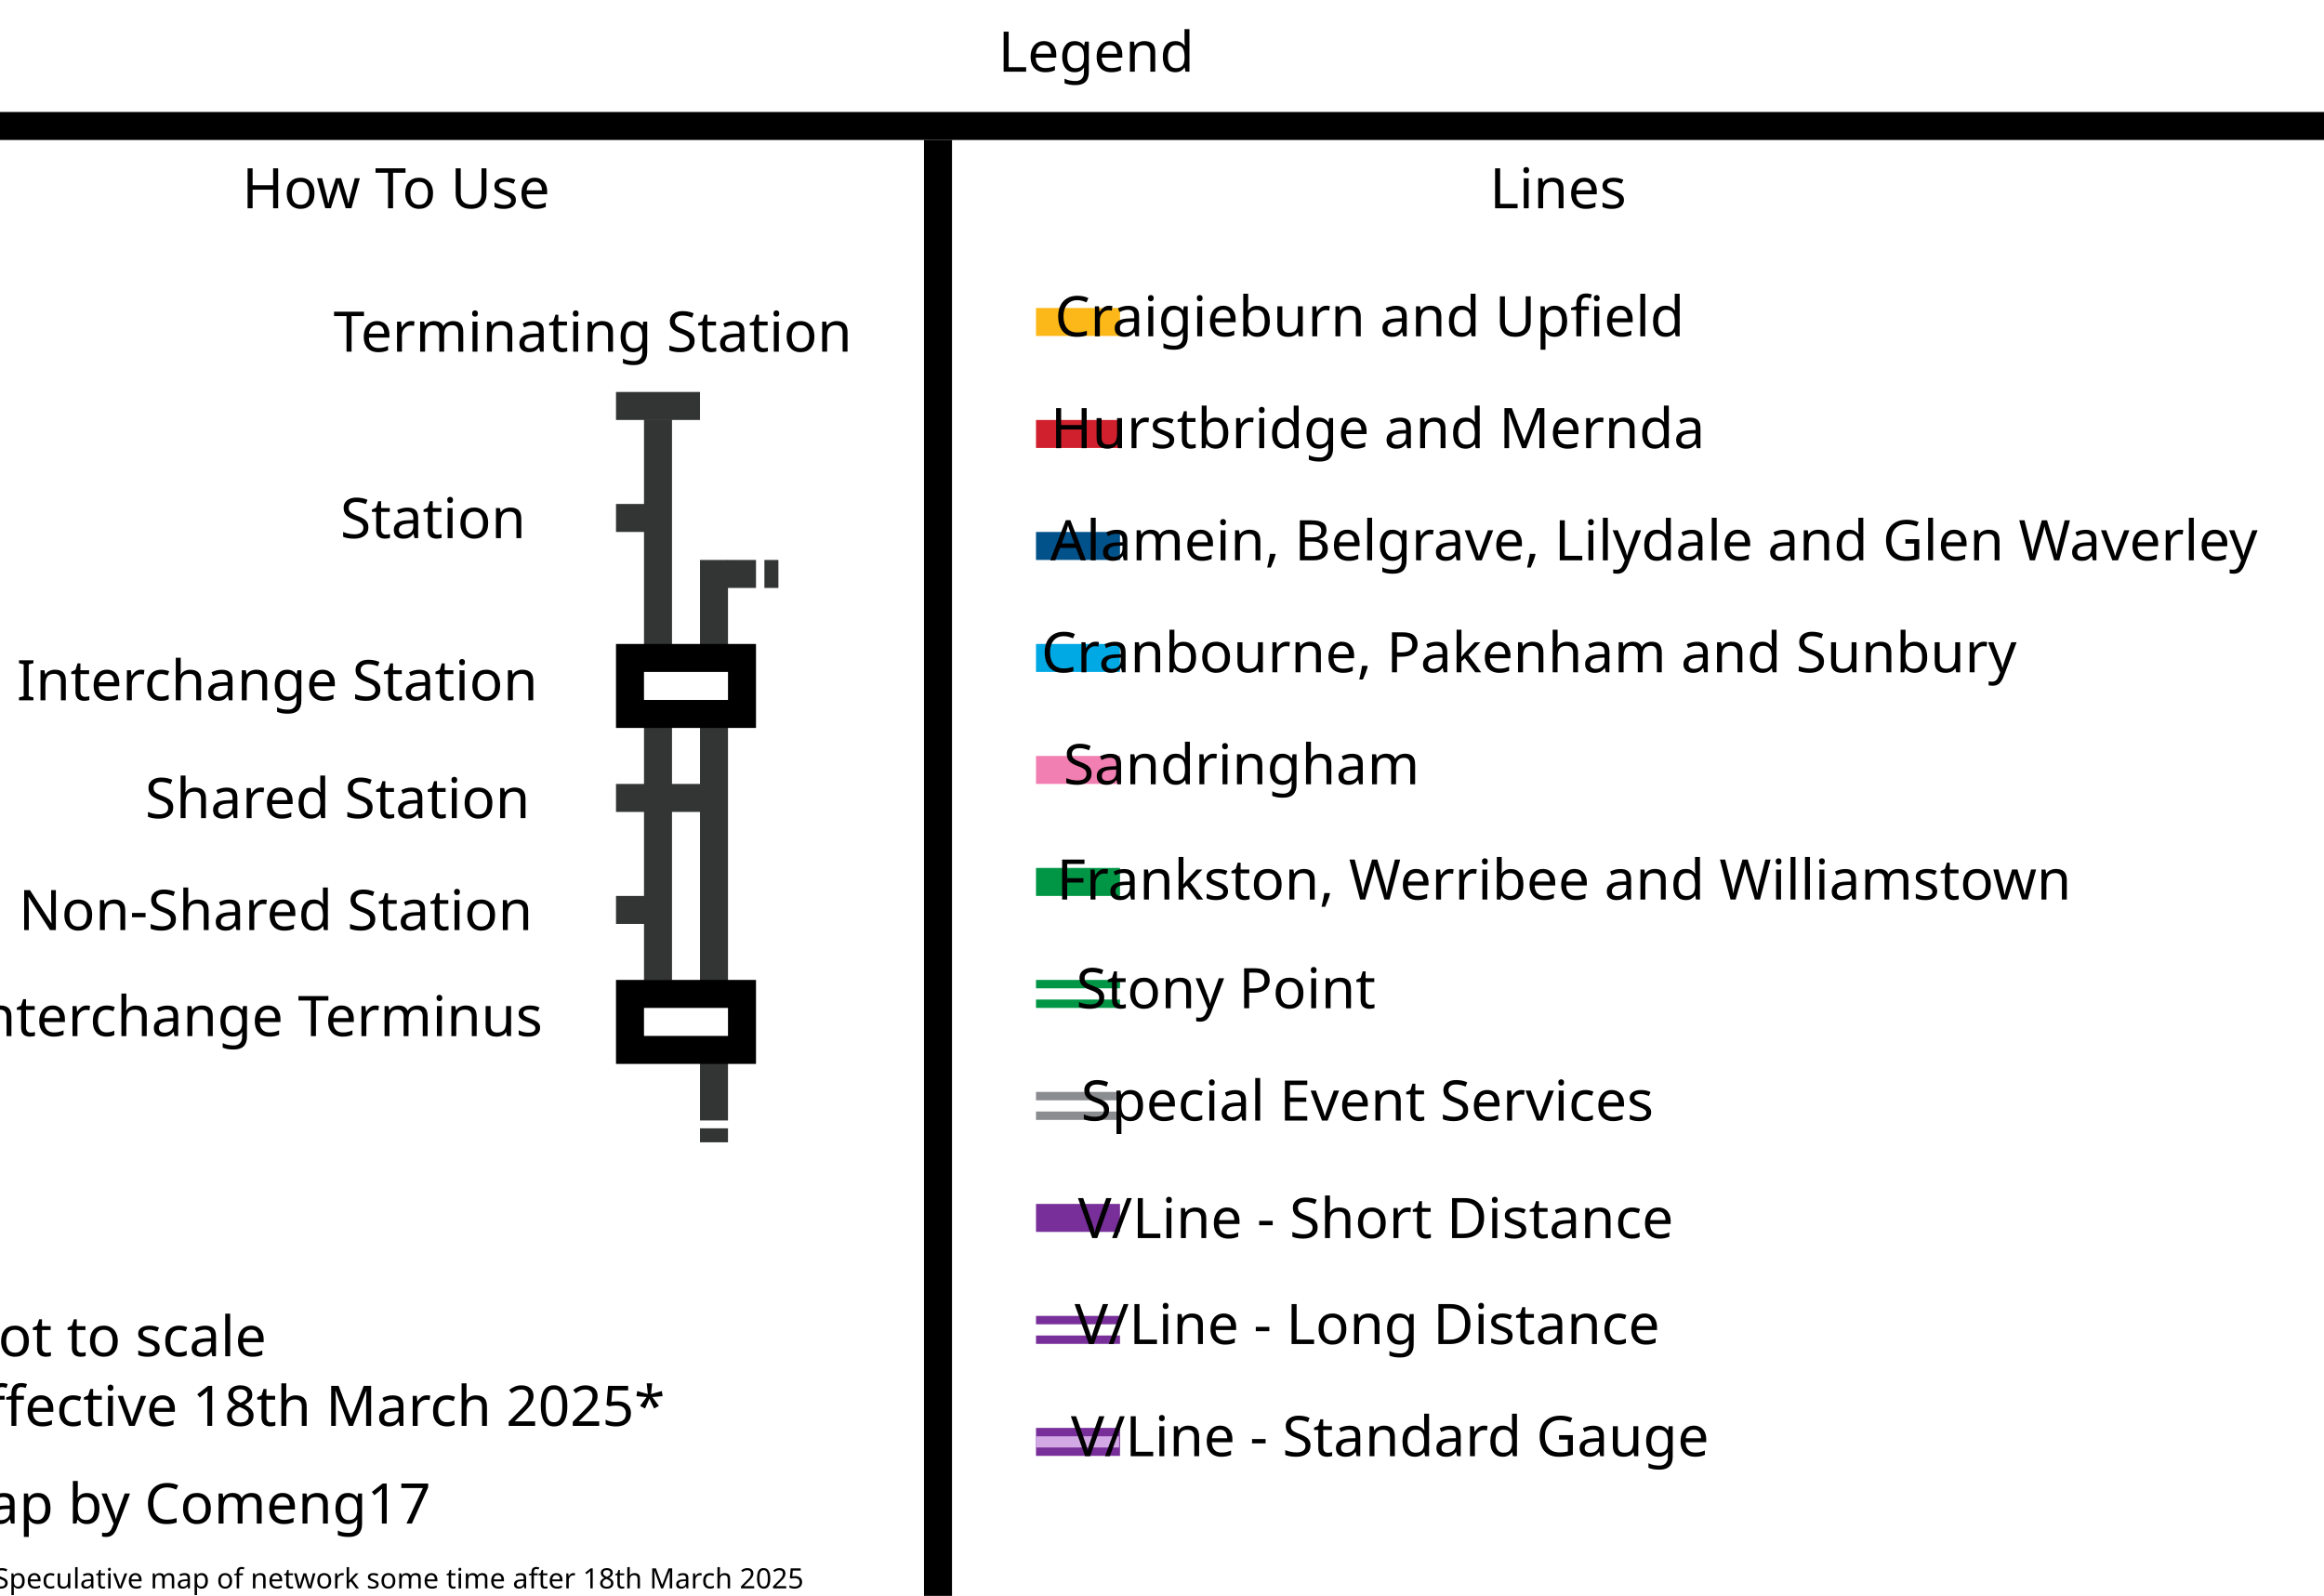
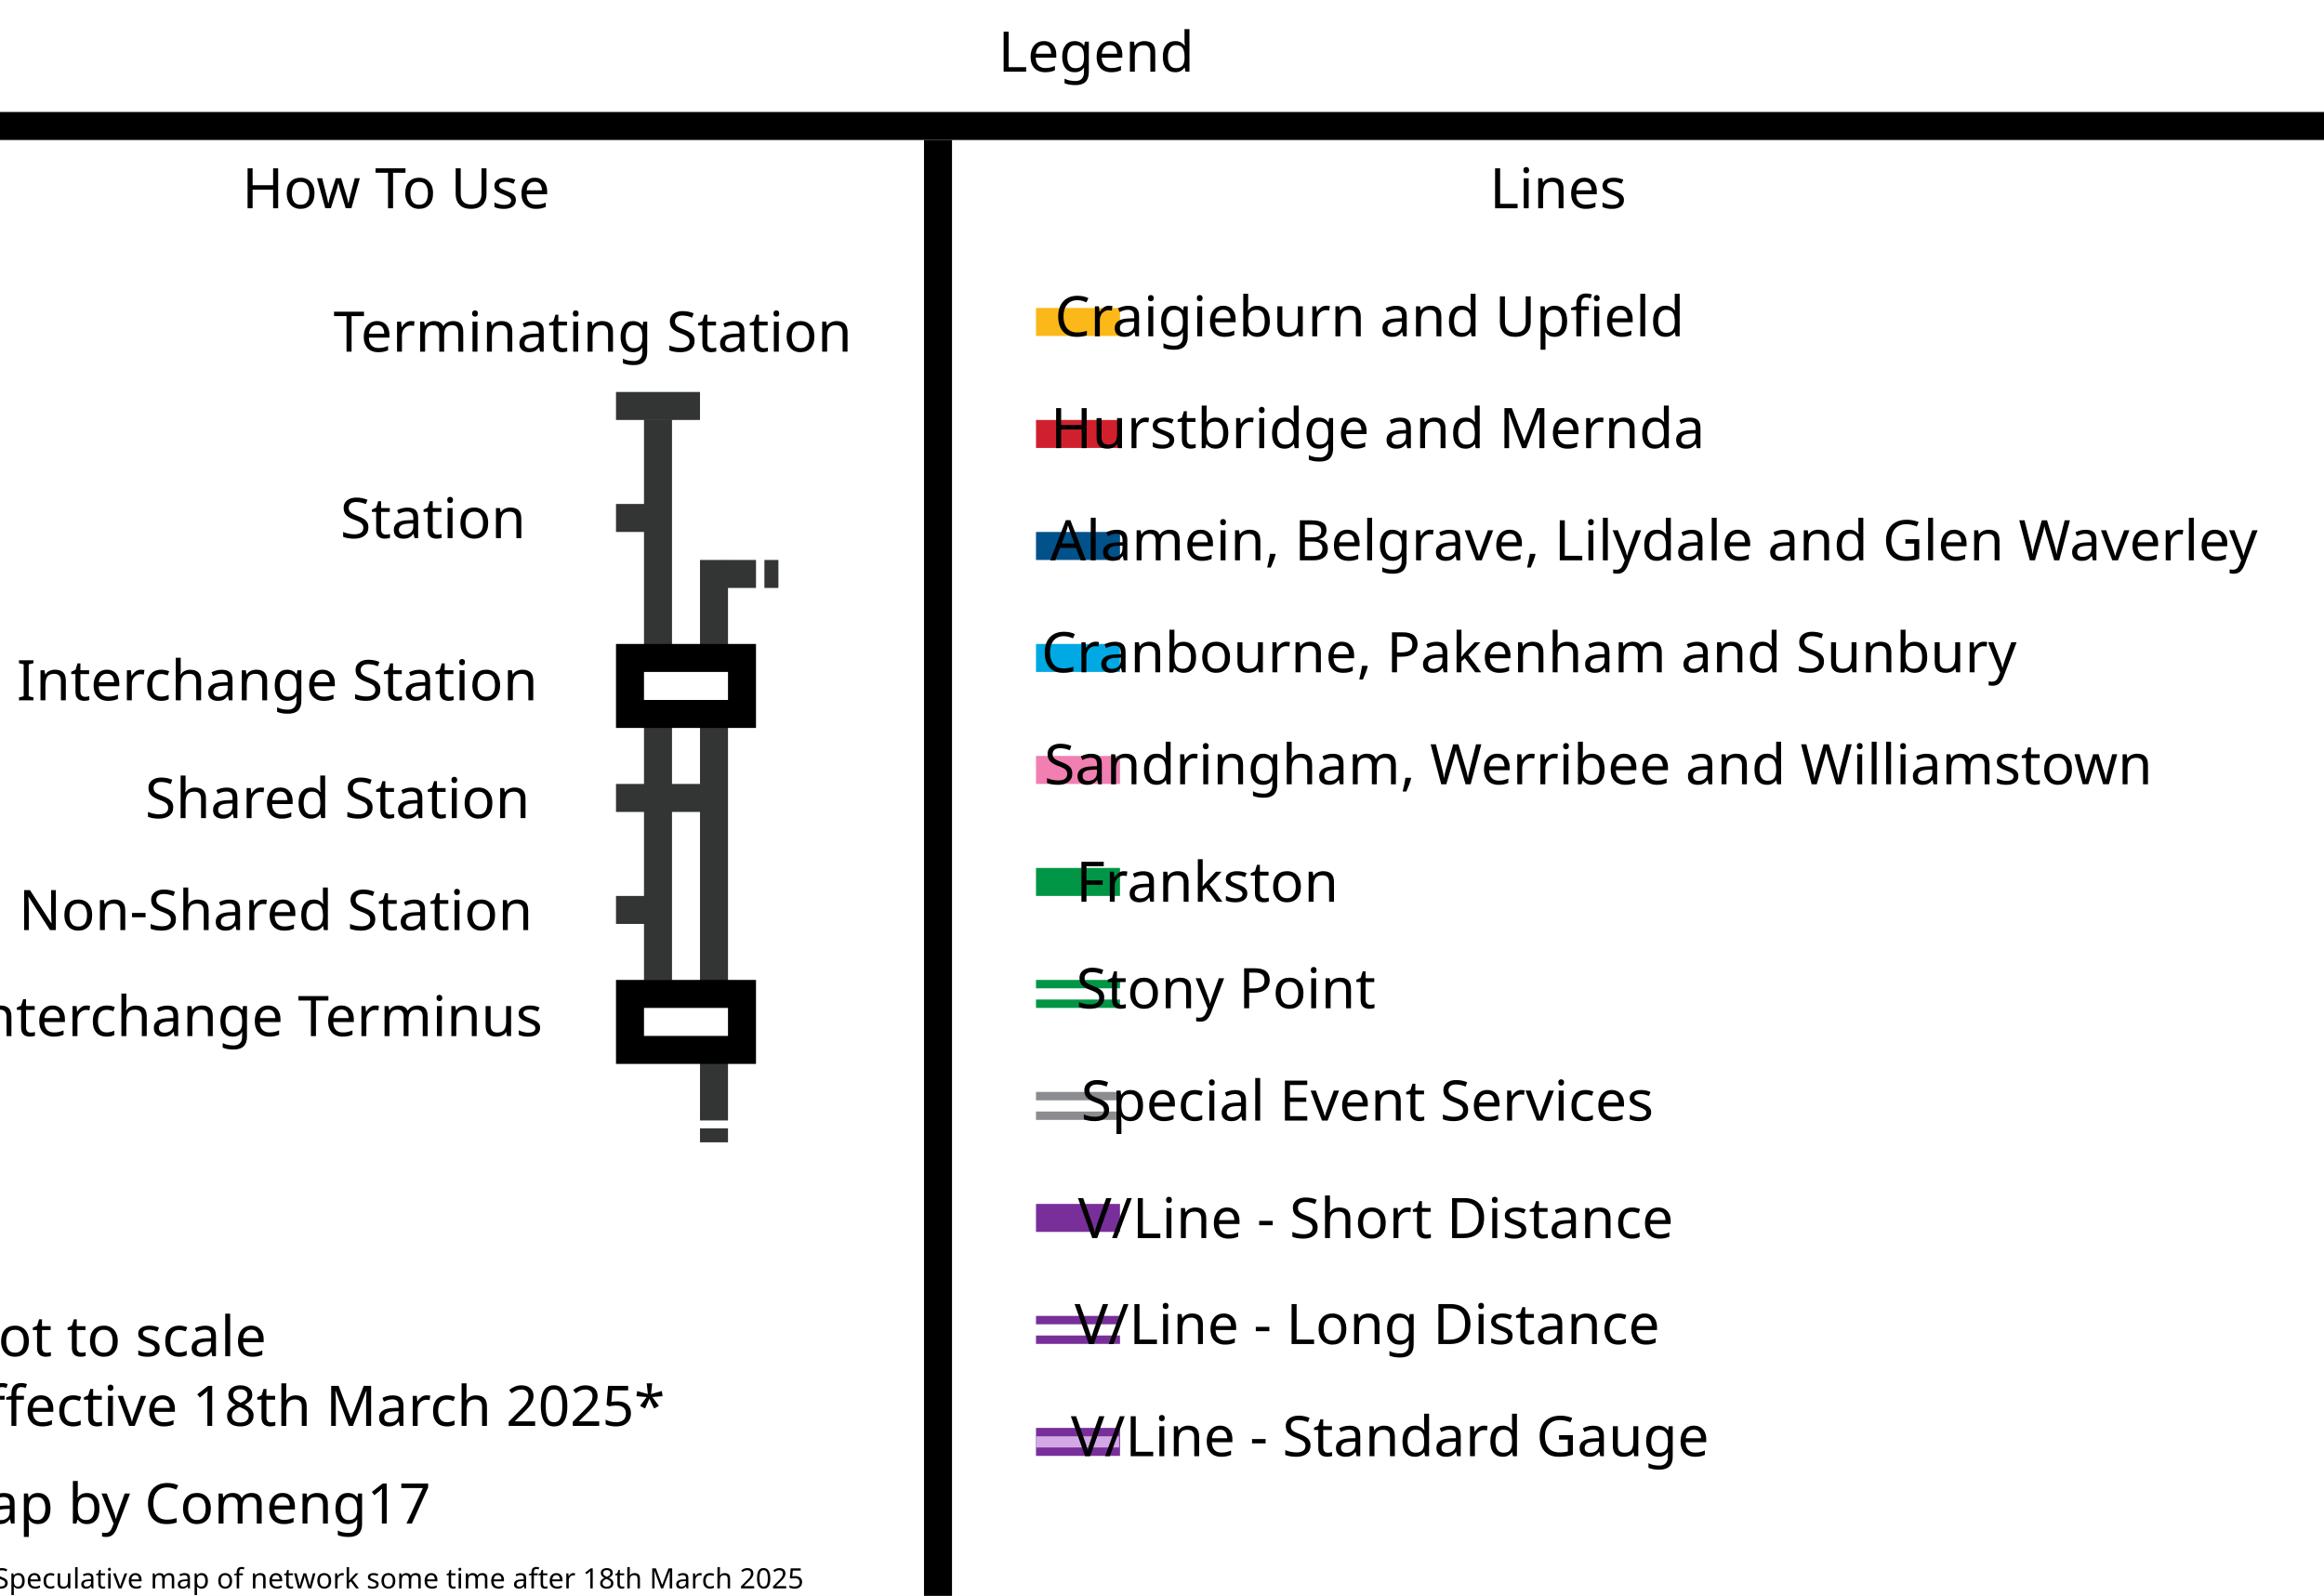
<svg xmlns="http://www.w3.org/2000/svg" width="4150" height="2850" viewBox="0 0 1098.021 754.062" version="1.1" id="svg5" xml:space="preserve">
  <defs id="defs2" />
  <g id="layer1" transform="translate(3333.75,2010.833)">
    <rect style="fill:#ffffff;fill-opacity:1;stroke-width:1576.57;stroke-linecap:square" id="rect593" width="1098.021" height="754.062" x="-3333.75" y="-2010.833" />
    <g id="g2342" style="display:inline" transform="matrix(0.1,0,0,0.1443272,-3320.521,-1944.688)">
      <rect style="fill:#000000;fill-opacity:1;stroke-width:481.072;stroke-linecap:square" id="rect2331" width="132.292" height="4766.368" x="4233.333" y="-1.44895e-14" />
      <rect style="fill:#000000;fill-opacity:1;stroke-width:607.781;stroke-linecap:square" id="rect9896" width="10980.209" height="91.661" x="-132.292" y="-91.661" />
      <g id="g9906" transform="scale(1,0.8199644)">
        <text xml:space="preserve" style="font-size:243.215px;font-family:'Book Antiqua';-inkscape-font-specification:'Book Antiqua';text-align:center;text-anchor:middle;fill:#00a8e4;fill-opacity:1;stroke:none;stroke-width:164.781;stroke-linecap:square;stroke-dasharray:none;stroke-opacity:1" x="4923.896" y="-296.723" id="text9904" transform="scale(1.087856,0.9192394)">
          <tspan style="font-style:normal;font-variant:normal;font-weight:normal;font-stretch:normal;font-size:243.215px;font-family:'Network Sans 2019';-inkscape-font-specification:'Network Sans 2019, ';fill:#000000;fill-opacity:1;stroke-width:164.781" x="4923.896" y="-296.723" id="tspan9902">Legend</tspan>
        </text>
      </g>
    </g>
    <g id="g7930" transform="matrix(0.1,0,0,0.1183432,-3320.521,-1944.688)">
      <g id="g7933" transform="translate(0,223.5726)">
        <g id="g8011" transform="matrix(6,0,0,1,-114458.76,-7713.266)">
          <rect style="fill:#782f9a;fill-opacity:1;stroke:none;stroke-width:0.963;stroke-linecap:square;stroke-dasharray:none;stroke-opacity:1" id="rect8003" width="6.615" height="12.404" x="-1346.729" y="-181.101" transform="matrix(10,0,0,9.011836,33337.5,14263.924)" />
          <rect style="fill:#d2a9e5;fill-opacity:1;stroke:none;stroke-width:0.606;stroke-linecap:square;stroke-dasharray:none;stroke-opacity:1" id="rect8005" width="6.545" height="4.962" x="-1346.729" y="-177.38" transform="matrix(10,0,0,9.011836,33337.5,14263.924)" />
        </g>
        <g id="g7978" transform="matrix(0,-0.845,1.183432,0,-13451.417,16879.754)">
          <rect style="fill:#782f9a;fill-opacity:1;stroke:none;stroke-width:22.396;stroke-linecap:square;stroke-dasharray:none;stroke-opacity:1" id="rect7970" width="132.292" height="335.359" x="14552.081" y="15390.761" />
          <rect style="fill:#ffffff;fill-opacity:1;stroke:none;stroke-width:14.259;stroke-linecap:square;stroke-dasharray:none;stroke-opacity:1" id="rect7972" width="52.917" height="339.831" x="14591.769" y="15388.524" />
        </g>
        <rect style="fill:#782f9a;fill-opacity:1;stroke:none;stroke-width:22.396;stroke-linecap:square;stroke-dasharray:none;stroke-opacity:1" id="rect7967" width="111.786" height="396.875" x="-4136.1" y="4762.5" transform="rotate(-90)" />
        <g id="g7990" transform="translate(-25661.939,-8272.198)">
          <rect style="fill:#8a8c8f;fill-opacity:1;stroke:none;stroke-width:22.396;stroke-linecap:square;stroke-dasharray:none;stroke-opacity:1" id="rect7980" width="396.875" height="111.786" x="30424.439" y="11849.365" />
          <rect style="fill:#ffffff;fill-opacity:1;stroke:none;stroke-width:14.259;stroke-linecap:square;stroke-dasharray:none;stroke-opacity:1" id="rect7982" width="402.167" height="44.715" x="30421.793" y="11882.901" />
        </g>
        <g id="g8000" transform="matrix(0,-0.845,1.183432,0,-34790.063,38119.184)">
          <rect style="fill:#009645;fill-opacity:1;stroke:none;stroke-width:22.396;stroke-linecap:square;stroke-dasharray:none;stroke-opacity:1" id="rect7992" width="132.292" height="335.359" x="41275" y="33421.918" />
          <rect style="fill:#ffffff;fill-opacity:1;stroke:none;stroke-width:14.259;stroke-linecap:square;stroke-dasharray:none;stroke-opacity:1" id="rect7994" width="52.917" height="339.831" x="41314.688" y="33419.68" />
        </g>
        <rect style="fill:#009645;fill-opacity:1;stroke:none;stroke-width:22.396;stroke-linecap:square;stroke-dasharray:none;stroke-opacity:1" id="rect7961" width="396.875" height="111.786" x="4762.5" y="2682.875" />
        <rect style="fill:#f17fb1;fill-opacity:1;stroke:none;stroke-width:22.396;stroke-linecap:square;stroke-dasharray:none;stroke-opacity:1" id="rect7964" width="396.875" height="111.786" x="4762.5" y="2235.729" />
        <rect style="fill:#00a8e4;fill-opacity:1;stroke:none;stroke-width:22.396;stroke-linecap:square;stroke-dasharray:none;stroke-opacity:1" id="rect7958" width="396.875" height="111.786" x="4762.5" y="1788.583" />
        <rect style="fill:#01518a;fill-opacity:1;stroke:none;stroke-width:22.396;stroke-linecap:square;stroke-dasharray:none;stroke-opacity:1" id="rect7955" width="396.875" height="111.786" x="-5159.374" y="1341.438" transform="scale(-1,1)" />
        <rect style="display:inline;fill:#d0202e;fill-opacity:1;stroke:none;stroke-width:22.396;stroke-linecap:square;stroke-dasharray:none;stroke-opacity:1" id="rect7951" width="396.875" height="111.786" x="-5159.375" y="894.292" transform="scale(-1,1)" />
        <rect style="fill:#fcb818;fill-opacity:1;stroke:none;stroke-width:22.396;stroke-linecap:square;stroke-dasharray:none;stroke-opacity:1" id="rect7926" width="111.786" height="396.875" x="447.146" y="4762.5" transform="matrix(0,1,1,0,0,0)" />
      </g>
      <g id="g9528" transform="translate(0,223.5726)">
        <text xml:space="preserve" style="font-size:243.215px;font-family:'Book Antiqua';-inkscape-font-specification:'Book Antiqua';text-align:center;text-anchor:middle;fill:#00a8e4;fill-opacity:1;stroke:none;stroke-width:164.781;stroke-linecap:square;stroke-dasharray:none;stroke-opacity:1" x="6199.678" y="5473.803" id="text9520-4-3" transform="scale(1.087857,0.9192388)">
          <tspan style="font-style:normal;font-variant:normal;font-weight:normal;font-stretch:normal;font-size:243.215px;font-family:'Network Sans 2019';-inkscape-font-specification:'Network Sans 2019, ';fill:#000000;fill-opacity:1;stroke-width:164.781" x="6199.678" y="5473.803" id="tspan9563-6">V/Line - Standard Gauge</tspan>
        </text>
        <text xml:space="preserve" style="font-size:243.215px;font-family:'Book Antiqua';-inkscape-font-specification:'Book Antiqua';text-align:center;text-anchor:middle;fill:#00a8e4;fill-opacity:1;stroke:none;stroke-width:164.781;stroke-linecap:square;stroke-dasharray:none;stroke-opacity:1" x="6100.933" y="4986.643" id="text9520-4-3-2" transform="scale(1.087857,0.9192388)">
          <tspan style="font-style:normal;font-variant:normal;font-weight:normal;font-stretch:normal;font-size:243.215px;font-family:'Network Sans 2019';-inkscape-font-specification:'Network Sans 2019, ';fill:#000000;fill-opacity:1;stroke-width:164.781" x="6100.933" y="4986.643" id="tspan9563-6-7">V/Line - Long Distance</tspan>
        </text>
        <text xml:space="preserve" style="font-size:243.215px;font-family:'Book Antiqua';-inkscape-font-specification:'Book Antiqua';text-align:center;text-anchor:middle;fill:#00a8e4;fill-opacity:1;stroke:none;stroke-width:164.781;stroke-linecap:square;stroke-dasharray:none;stroke-opacity:1" x="6137.901" y="4526.237" id="text9520-4-3-2-8" transform="scale(1.087857,0.9192388)">
          <tspan style="font-style:normal;font-variant:normal;font-weight:normal;font-stretch:normal;font-size:243.215px;font-family:'Network Sans 2019';-inkscape-font-specification:'Network Sans 2019, ';fill:#000000;fill-opacity:1;stroke-width:164.781" x="6137.901" y="4526.237" id="tspan9563-6-7-8">V/Line - Short Distance</tspan>
        </text>
        <text xml:space="preserve" style="font-size:243.215px;font-family:'Book Antiqua';-inkscape-font-specification:'Book Antiqua';text-align:center;text-anchor:middle;fill:#00a8e4;fill-opacity:1;stroke:none;stroke-width:164.781;stroke-linecap:square;stroke-dasharray:none;stroke-opacity:1" x="6101.419" y="4015.971" id="text9520-4-3-2-8-4" transform="scale(1.087857,0.9192388)">
          <tspan style="font-style:normal;font-variant:normal;font-weight:normal;font-stretch:normal;font-size:243.215px;font-family:'Network Sans 2019';-inkscape-font-specification:'Network Sans 2019, ';fill:#000000;fill-opacity:1;stroke-width:164.781" x="6101.419" y="4015.971" id="tspan9563-6-7-8-5">Special Event Services</tspan>
        </text>
        <text xml:space="preserve" style="font-size:243.215px;font-family:'Book Antiqua';-inkscape-font-specification:'Book Antiqua';text-align:center;text-anchor:middle;fill:#00a8e4;fill-opacity:1;stroke:none;stroke-width:164.781;stroke-linecap:square;stroke-dasharray:none;stroke-opacity:1" x="5487.301" y="3528.081" id="text9520-4-3-2-8-4-5" transform="scale(1.087857,0.9192388)">
          <tspan style="font-style:normal;font-variant:normal;font-weight:normal;font-stretch:normal;font-size:243.215px;font-family:'Network Sans 2019';-inkscape-font-specification:'Network Sans 2019, ';fill:#000000;fill-opacity:1;stroke-width:164.781" x="5487.301" y="3528.081" id="tspan9563-6-7-8-5-0">Stony Point</tspan>
        </text>
-         <text xml:space="preserve" style="font-size:243.215px;font-family:'Book Antiqua';-inkscape-font-specification:'Book Antiqua';text-align:center;text-anchor:middle;fill:#00a8e4;fill-opacity:1;stroke:none;stroke-width:164.781;stroke-linecap:square;stroke-dasharray:none;stroke-opacity:1" x="6955.711" y="3055.878" id="text9520-4-3-2-8-4-5-2" transform="scale(1.087857,0.9192388)">
-           <tspan style="font-style:normal;font-variant:normal;font-weight:normal;font-stretch:normal;font-size:243.215px;font-family:'Network Sans 2019';-inkscape-font-specification:'Network Sans 2019, ';fill:#000000;fill-opacity:1;stroke-width:164.781" x="6955.711" y="3055.878" id="tspan9563-6-7-8-5-0-6">Frankston, Werribee and Williamstown</tspan>
+         <text xml:space="preserve" style="font-size:243.215px;font-family:'Book Antiqua';-inkscape-font-specification:'Book Antiqua';text-align:center;text-anchor:middle;fill:#00a8e4;fill-opacity:1;stroke:none;stroke-width:164.781;stroke-linecap:square;stroke-dasharray:none;stroke-opacity:1" x="5406.188" y="3065.486" id="text9520-4-3-2-8-4-5-2" transform="scale(1.087857,0.9192388)">
+           <tspan style="font-style:normal;font-variant:normal;font-weight:normal;font-stretch:normal;font-size:243.215px;font-family:'Network Sans 2019';-inkscape-font-specification:'Network Sans 2019, ';fill:#000000;fill-opacity:1;stroke-width:164.781" x="5406.188" y="3065.486" id="tspan9563-6-7-8-5-0-6">Frankston</tspan>
        </text>
-         <text xml:space="preserve" style="font-size:243.215px;font-family:'Book Antiqua';-inkscape-font-specification:'Book Antiqua';text-align:center;text-anchor:middle;fill:#00a8e4;fill-opacity:1;stroke:none;stroke-width:164.781;stroke-linecap:square;stroke-dasharray:none;stroke-opacity:1" x="5555.158" y="2555.22" id="text9520-4-3-2-8-4-5-2-3" transform="scale(1.087857,0.9192388)">
-           <tspan style="font-style:normal;font-variant:normal;font-weight:normal;font-stretch:normal;font-size:243.215px;font-family:'Network Sans 2019';-inkscape-font-specification:'Network Sans 2019, ';fill:#000000;fill-opacity:1;stroke-width:164.781" x="5555.158" y="2555.22" id="tspan9563-6-7-8-5-0-6-2">Sandringham</tspan>
+         <text xml:space="preserve" style="font-size:243.215px;font-family:'Book Antiqua';-inkscape-font-specification:'Book Antiqua';text-align:center;text-anchor:middle;fill:#00a8e4;fill-opacity:1;stroke:none;stroke-width:164.781;stroke-linecap:square;stroke-dasharray:none;stroke-opacity:1" x="7104.68" y="2555.22" id="text9520-4-3-2-8-4-5-2-3" transform="scale(1.087857,0.9192388)">
+           <tspan style="font-style:normal;font-variant:normal;font-weight:normal;font-stretch:normal;font-size:243.215px;font-family:'Network Sans 2019';-inkscape-font-specification:'Network Sans 2019, ';fill:#000000;fill-opacity:1;stroke-width:164.781" x="7104.68" y="2555.22" id="tspan9563-6-7-8-5-0-6-2">Sandringham, Werribee and Williamstown</tspan>
        </text>
        <text xml:space="preserve" style="font-size:243.215px;font-family:'Book Antiqua';-inkscape-font-specification:'Book Antiqua';text-align:center;text-anchor:middle;fill:#00a8e4;fill-opacity:1;stroke:none;stroke-width:164.781;stroke-linecap:square;stroke-dasharray:none;stroke-opacity:1" x="6803.337" y="2068.789" id="text9520-4-3-2-8-4-5-2-3-5" transform="scale(1.087857,0.9192388)">
          <tspan style="font-style:normal;font-variant:normal;font-weight:normal;font-stretch:normal;font-size:243.215px;font-family:'Network Sans 2019';-inkscape-font-specification:'Network Sans 2019, ';fill:#000000;fill-opacity:1;stroke-width:164.781" x="6803.337" y="2068.789" id="tspan9563-6-7-8-5-0-6-2-9">Cranbourne, Pakenham and Sunbury</tspan>
        </text>
        <text xml:space="preserve" style="font-size:243.215px;font-family:'Book Antiqua';-inkscape-font-specification:'Book Antiqua';text-align:center;text-anchor:middle;fill:#00a8e4;fill-opacity:1;stroke:none;stroke-width:164.781;stroke-linecap:square;stroke-dasharray:none;stroke-opacity:1" x="7346.072" y="1582.359" id="text9520-4" transform="scale(1.087857,0.9192388)">
          <tspan style="font-style:normal;font-variant:normal;font-weight:normal;font-stretch:normal;font-size:243.215px;font-family:'Network Sans 2019';-inkscape-font-specification:'Network Sans 2019, ';fill:#000000;fill-opacity:1;stroke-width:164.781" x="7346.072" y="1582.359" id="tspan9563">Alamein, Belgrave, Lilydale and Glen Waverley</tspan>
        </text>
        <text xml:space="preserve" style="font-size:243.215px;font-family:'Book Antiqua';-inkscape-font-specification:'Book Antiqua';text-align:center;text-anchor:middle;fill:#00a8e4;fill-opacity:1;stroke:none;stroke-width:164.781;stroke-linecap:square;stroke-dasharray:none;stroke-opacity:1" x="6147.021" y="1095.198" id="text9520" transform="scale(1.087857,0.9192388)">
          <tspan style="font-style:normal;font-variant:normal;font-weight:normal;font-stretch:normal;font-size:243.215px;font-family:'Network Sans 2019';-inkscape-font-specification:'Network Sans 2019, ';fill:#000000;fill-opacity:1;stroke-width:164.781" x="6147.021" y="1095.198" id="tspan9518">Hurstbridge and Mernda</tspan>
        </text>
        <text xml:space="preserve" style="font-size:243.215px;font-family:'Book Antiqua';-inkscape-font-specification:'Book Antiqua';text-align:center;text-anchor:middle;fill:#00a8e4;fill-opacity:1;stroke:none;stroke-width:164.781;stroke-linecap:square;stroke-dasharray:none;stroke-opacity:1" x="6111.269" y="609.497" id="text9532" transform="scale(1.087857,0.9192388)">
          <tspan style="font-style:normal;font-variant:normal;font-weight:normal;font-stretch:normal;font-size:243.215px;font-family:'Network Sans 2019';-inkscape-font-specification:'Network Sans 2019, ';fill:#000000;fill-opacity:1;stroke-width:164.781" x="6111.269" y="609.497" id="tspan9530">Craigieburn and Upfield</tspan>
        </text>
      </g>
      <g id="g9801">
        <text xml:space="preserve" style="font-size:243.215px;font-family:'Book Antiqua';-inkscape-font-specification:'Book Antiqua';text-align:center;text-anchor:middle;fill:#00a8e4;fill-opacity:1;stroke:none;stroke-width:164.781;stroke-linecap:square;stroke-dasharray:none;stroke-opacity:1" x="6929.81" y="-311.316" id="text9793" transform="matrix(1.087857,0,0,0.9192388,-5.8333333e-7,558.9323)">
          <tspan style="font-style:normal;font-variant:normal;font-weight:normal;font-stretch:normal;font-size:243.215px;font-family:'Network Sans 2019';-inkscape-font-specification:'Network Sans 2019, ';fill:#000000;fill-opacity:1;stroke-width:164.781" x="6929.81" y="-311.316" id="tspan9791">Lines</tspan>
        </text>
      </g>
    </g>
    <g id="g2513" transform="matrix(0.1,0,0,0.1183432,-3161.771,-1865.313)">
      <g id="g6411" transform="translate(-1587.5,-111.7865)">
        <text xml:space="preserve" style="font-size:121.608px;font-family:'Book Antiqua';-inkscape-font-specification:'Book Antiqua';text-align:center;text-anchor:middle;fill:#00a8e4;fill-opacity:1;stroke:none;stroke-width:164.781;stroke-linecap:square;stroke-dasharray:none;stroke-opacity:1" x="1718.625" y="5682.965" id="text487" transform="scale(1.087856,0.9192393)">
          <tspan style="font-style:normal;font-variant:normal;font-weight:normal;font-stretch:normal;font-size:121.608px;font-family:'Network Sans 2019';-inkscape-font-specification:'Network Sans 2019, ';fill:#000000;fill-opacity:1;stroke-width:164.781" x="1718.625" y="5682.965" id="tspan485">*Speculative map of network some time after 18th March 2025</tspan>
        </text>
        <text xml:space="preserve" style="font-size:243.215px;font-family:'Book Antiqua';-inkscape-font-specification:'Book Antiqua';text-align:center;text-anchor:middle;fill:#00a8e4;fill-opacity:1;stroke:none;stroke-width:164.781;stroke-linecap:square;stroke-dasharray:none;stroke-opacity:1" x="961.672" y="5401.325" id="text6419" transform="scale(1.087857,0.9192388)">
          <tspan style="font-style:normal;font-variant:normal;font-weight:normal;font-stretch:normal;font-size:243.215px;font-family:'Network Sans 2019';-inkscape-font-specification:'Network Sans 2019, ';fill:#000000;fill-opacity:1;stroke-width:164.781" x="961.672" y="5401.325" id="tspan6423">Map by Comeng17</tspan>
        </text>
        <text xml:space="preserve" style="font-size:243.215px;font-family:'Book Antiqua';-inkscape-font-specification:'Book Antiqua';text-align:center;text-anchor:middle;fill:#00a8e4;fill-opacity:1;stroke:none;stroke-width:164.781;stroke-linecap:square;stroke-dasharray:none;stroke-opacity:1" x="1509.149" y="4977.155" id="text6405" transform="scale(1.087856,0.9192393)">
          <tspan style="font-style:normal;font-variant:normal;font-weight:normal;font-stretch:normal;font-size:243.215px;font-family:'Network Sans 2019';-inkscape-font-specification:'Network Sans 2019, ';fill:#000000;fill-opacity:1;stroke-width:164.781" x="1509.149" y="4977.155" id="tspan6403">Effective 18th March 2025*</tspan>
        </text>
        <text xml:space="preserve" style="font-size:243.215px;font-family:'Book Antiqua';-inkscape-font-specification:'Book Antiqua';text-align:center;text-anchor:middle;fill:#00a8e4;fill-opacity:1;stroke:none;stroke-width:164.781;stroke-linecap:square;stroke-dasharray:none;stroke-opacity:1" x="645.006" y="4674.598" id="text6415" transform="scale(1.087857,0.9192388)">
          <tspan style="font-style:normal;font-variant:normal;font-weight:normal;font-stretch:normal;font-size:243.215px;font-family:'Network Sans 2019';-inkscape-font-specification:'Network Sans 2019, ';fill:#000000;fill-opacity:1;stroke-width:164.781" x="645.006" y="4674.598" id="tspan6413">Not to scale</tspan>
        </text>
        <text xml:space="preserve" style="font-size:243.215px;font-family:'Book Antiqua';-inkscape-font-specification:'Book Antiqua';text-align:center;text-anchor:middle;fill:#00a8e4;fill-opacity:1;stroke:none;stroke-width:164.781;stroke-linecap:square;stroke-dasharray:none;stroke-opacity:1" x="1883.094" y="-311.316" id="text7937" transform="scale(1.087857,0.9192388)">
          <tspan style="font-style:normal;font-variant:normal;font-weight:normal;font-stretch:normal;font-size:243.215px;font-family:'Network Sans 2019';-inkscape-font-specification:'Network Sans 2019, ';fill:#000000;fill-opacity:1;stroke-width:164.781" x="1883.094" y="-311.316" id="tspan7935">How To Use</tspan>
        </text>
      </g>
      <g id="g2524">
        <g id="g4827" transform="translate(264.5833,561.168)">
          <rect style="fill:#333434;fill-opacity:1;stroke-width:329.642;stroke-linecap:square" id="rect2344" width="132.292" height="2237.965" x="1322.917" y="444.91" />
          <rect style="fill:#333434;fill-opacity:1;stroke-width:74.407;stroke-linecap:square" id="rect4833" width="134.938" height="111.786" x="1452.562" y="444.91" />
          <rect style="fill:#333434;fill-opacity:1;stroke-width:52.095;stroke-linecap:square" id="rect4835" width="66.146" height="111.786" x="1627.188" y="444.91" />
          <rect style="fill:#333434;fill-opacity:1;stroke-width:52.095;stroke-linecap:square" id="rect4926" width="55.893" height="132.292" x="-2770.069" y="1322.917" transform="rotate(-90)" />
        </g>
        <g id="g4831">
          <rect style="fill:#333434;fill-opacity:1;stroke-width:329.807;stroke-linecap:square" id="rect4829" width="132.292" height="2240.201" x="1322.917" y="444.91" />
        </g>
      </g>
      <g id="g4907" transform="matrix(0,-8.45,10,0,-529.1667,4918.604)" style="display:inline">
        <rect style="fill:#000000;fill-opacity:1;stroke:none;stroke-width:111.754;stroke-linecap:square;stroke-dasharray:none;stroke-opacity:1" id="rect4903" width="39.688" height="66.146" x="224.896" y="171.979" />
        <rect style="fill:#ffffff;fill-opacity:1;stroke:none;stroke-width:49.978;stroke-linecap:square;stroke-dasharray:none;stroke-opacity:1" id="rect4905" width="13.229" height="39.688" x="238.125" y="185.208" />
      </g>
      <g id="g2528">
        <rect style="display:inline;fill:#333434;fill-opacity:1;stroke-width:74.407;stroke-linecap:square" id="rect4871" width="134.938" height="111.786" x="1190.625" y="2347.516" />
        <rect style="display:inline;fill:#333434;fill-opacity:1;stroke-width:128.031;stroke-linecap:square" id="rect4846" width="399.521" height="111.786" x="1190.625" y="1900.37" />
        <g id="g4818" transform="matrix(0,-8.45,10,0,-529.1667,3577.167)" style="display:inline">
          <rect style="fill:#000000;fill-opacity:1;stroke:none;stroke-width:111.754;stroke-linecap:square;stroke-dasharray:none;stroke-opacity:1" id="rect4814" width="39.688" height="66.146" x="224.896" y="171.979" />
          <rect style="fill:#ffffff;fill-opacity:1;stroke:none;stroke-width:49.978;stroke-linecap:square;stroke-dasharray:none;stroke-opacity:1" id="rect4816" width="13.229" height="39.688" x="238.125" y="185.208" />
        </g>
        <rect style="fill:#333434;fill-opacity:1;stroke-width:74.406;stroke-linecap:square" id="rect2505" width="134.938" height="111.786" x="1190.625" y="782.505" />
        <rect style="fill:#333434;fill-opacity:1;stroke-width:127.606;stroke-linecap:square" id="rect2455" width="396.875" height="111.786" x="1190.625" y="335.359" />
      </g>
      <g id="g2517">
        <text xml:space="preserve" style="font-size:243.215px;font-family:'Book Antiqua';-inkscape-font-specification:'Book Antiqua';text-align:center;text-anchor:middle;fill:#00a8e4;fill-opacity:1;stroke:none;stroke-width:164.781;stroke-linecap:square;stroke-dasharray:none;stroke-opacity:1" x="-199.678" y="3162.528" id="text2349" transform="scale(1.087857,0.9192388)">
          <tspan style="font-style:normal;font-variant:normal;font-weight:normal;font-stretch:normal;font-size:243.215px;font-family:'Network Sans 2019';-inkscape-font-specification:'Network Sans 2019, ';fill:#000000;fill-opacity:1;stroke-width:164.781" x="-199.678" y="3162.528" id="tspan2347">Interchange Terminus</tspan>
        </text>
        <text xml:space="preserve" style="font-size:243.215px;font-family:'Book Antiqua';-inkscape-font-specification:'Book Antiqua';text-align:center;text-anchor:middle;fill:#00a8e4;fill-opacity:1;stroke:none;stroke-width:164.781;stroke-linecap:square;stroke-dasharray:none;stroke-opacity:1" x="-98.866" y="2702.122" id="text4855-3" transform="scale(1.087857,0.9192388)">
          <tspan style="font-style:normal;font-variant:normal;font-weight:normal;font-stretch:normal;font-size:243.215px;font-family:'Network Sans 2019';-inkscape-font-specification:'Network Sans 2019, ';fill:#000000;fill-opacity:1;stroke-width:164.781" x="-98.866" y="2702.122" id="tspan4853-0">Non-Shared Station</tspan>
        </text>
        <text xml:space="preserve" style="font-size:243.215px;font-family:'Book Antiqua';-inkscape-font-specification:'Book Antiqua';text-align:center;text-anchor:middle;fill:#00a8e4;fill-opacity:1;stroke:none;stroke-width:164.781;stroke-linecap:square;stroke-dasharray:none;stroke-opacity:1" x="169.766" y="2215.691" id="text4855" transform="scale(1.087857,0.9192388)">
          <tspan style="font-style:normal;font-variant:normal;font-weight:normal;font-stretch:normal;font-size:243.215px;font-family:'Network Sans 2019';-inkscape-font-specification:'Network Sans 2019, ';fill:#000000;fill-opacity:1;stroke-width:164.781" x="169.766" y="2215.691" id="tspan4853">Shared Station</tspan>
        </text>
        <text xml:space="preserve" style="font-size:243.215px;font-family:'Book Antiqua';-inkscape-font-specification:'Book Antiqua';text-align:center;text-anchor:middle;fill:#00a8e4;fill-opacity:1;stroke:none;stroke-width:164.781;stroke-linecap:square;stroke-dasharray:none;stroke-opacity:1" x="-92.179" y="1703.966" id="text4914" transform="matrix(1.087857,0,0,0.9192388,-6.9401051e-6,-8.115444e-7)">
          <tspan style="font-style:normal;font-variant:normal;font-weight:normal;font-stretch:normal;font-size:243.215px;font-family:'Network Sans 2019';-inkscape-font-specification:'Network Sans 2019, ';fill:#000000;fill-opacity:1;stroke-width:164.781" x="-92.179" y="1703.966" id="tspan4912">Interchange Station</tspan>
        </text>
        <text xml:space="preserve" style="font-size:243.215px;font-family:'Book Antiqua';-inkscape-font-specification:'Book Antiqua';text-align:center;text-anchor:middle;fill:#00a8e4;fill-opacity:1;stroke:none;stroke-width:164.781;stroke-linecap:square;stroke-dasharray:none;stroke-opacity:1" x="584.446" y="999.615" id="text4842" transform="scale(1.087857,0.9192388)">
          <tspan style="font-style:normal;font-variant:normal;font-weight:normal;font-stretch:normal;font-size:243.215px;font-family:'Network Sans 2019';-inkscape-font-specification:'Network Sans 2019, ';fill:#000000;fill-opacity:1;stroke-width:164.781" x="584.446" y="999.615" id="tspan4840">Station</tspan>
        </text>
        <text xml:space="preserve" style="font-size:243.215px;font-family:'Book Antiqua';-inkscape-font-specification:'Book Antiqua';text-align:center;text-anchor:middle;fill:#00a8e4;fill-opacity:1;stroke:none;stroke-width:164.781;stroke-linecap:square;stroke-dasharray:none;stroke-opacity:1" x="1278.096" y="189.708" id="text4710" transform="scale(1.087857,0.9192388)">
          <tspan style="font-style:normal;font-variant:normal;font-weight:normal;font-stretch:normal;font-size:243.215px;font-family:'Network Sans 2019';-inkscape-font-specification:'Network Sans 2019, ';fill:#000000;fill-opacity:1;stroke-width:164.781" x="1278.096" y="189.708" id="tspan4708">Terminating Station</tspan>
        </text>
      </g>
    </g>
  </g>
</svg>
